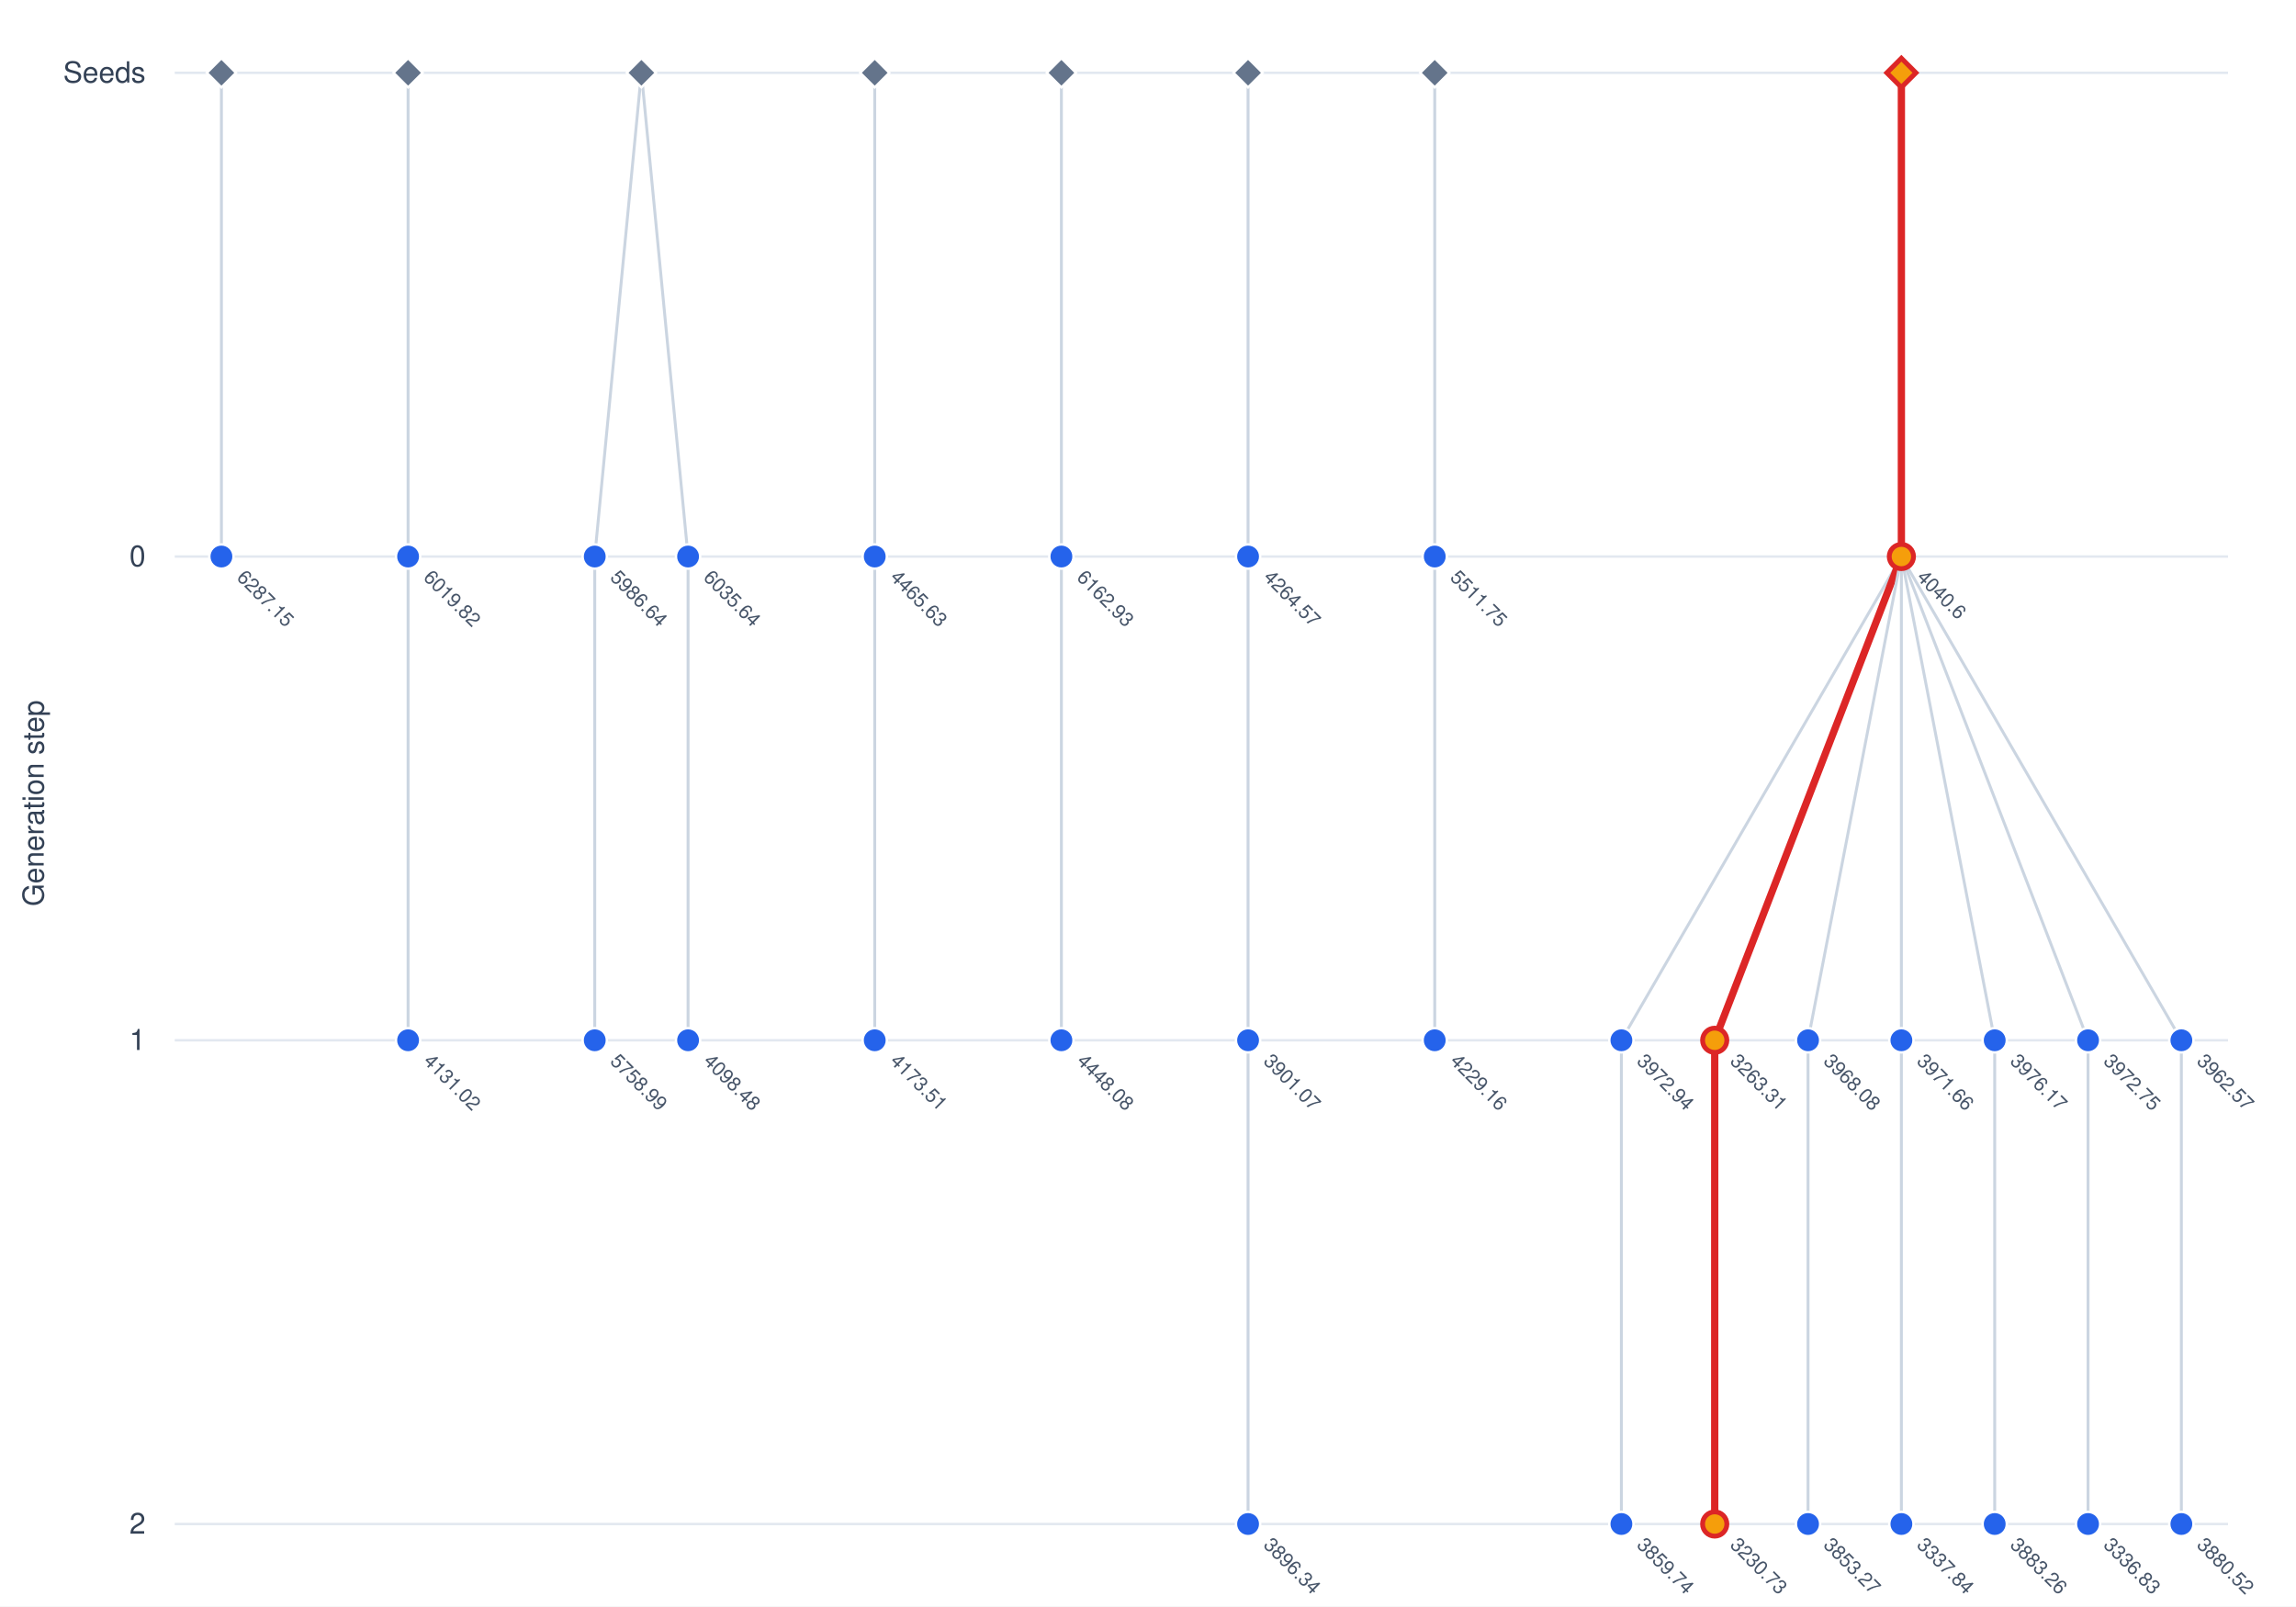
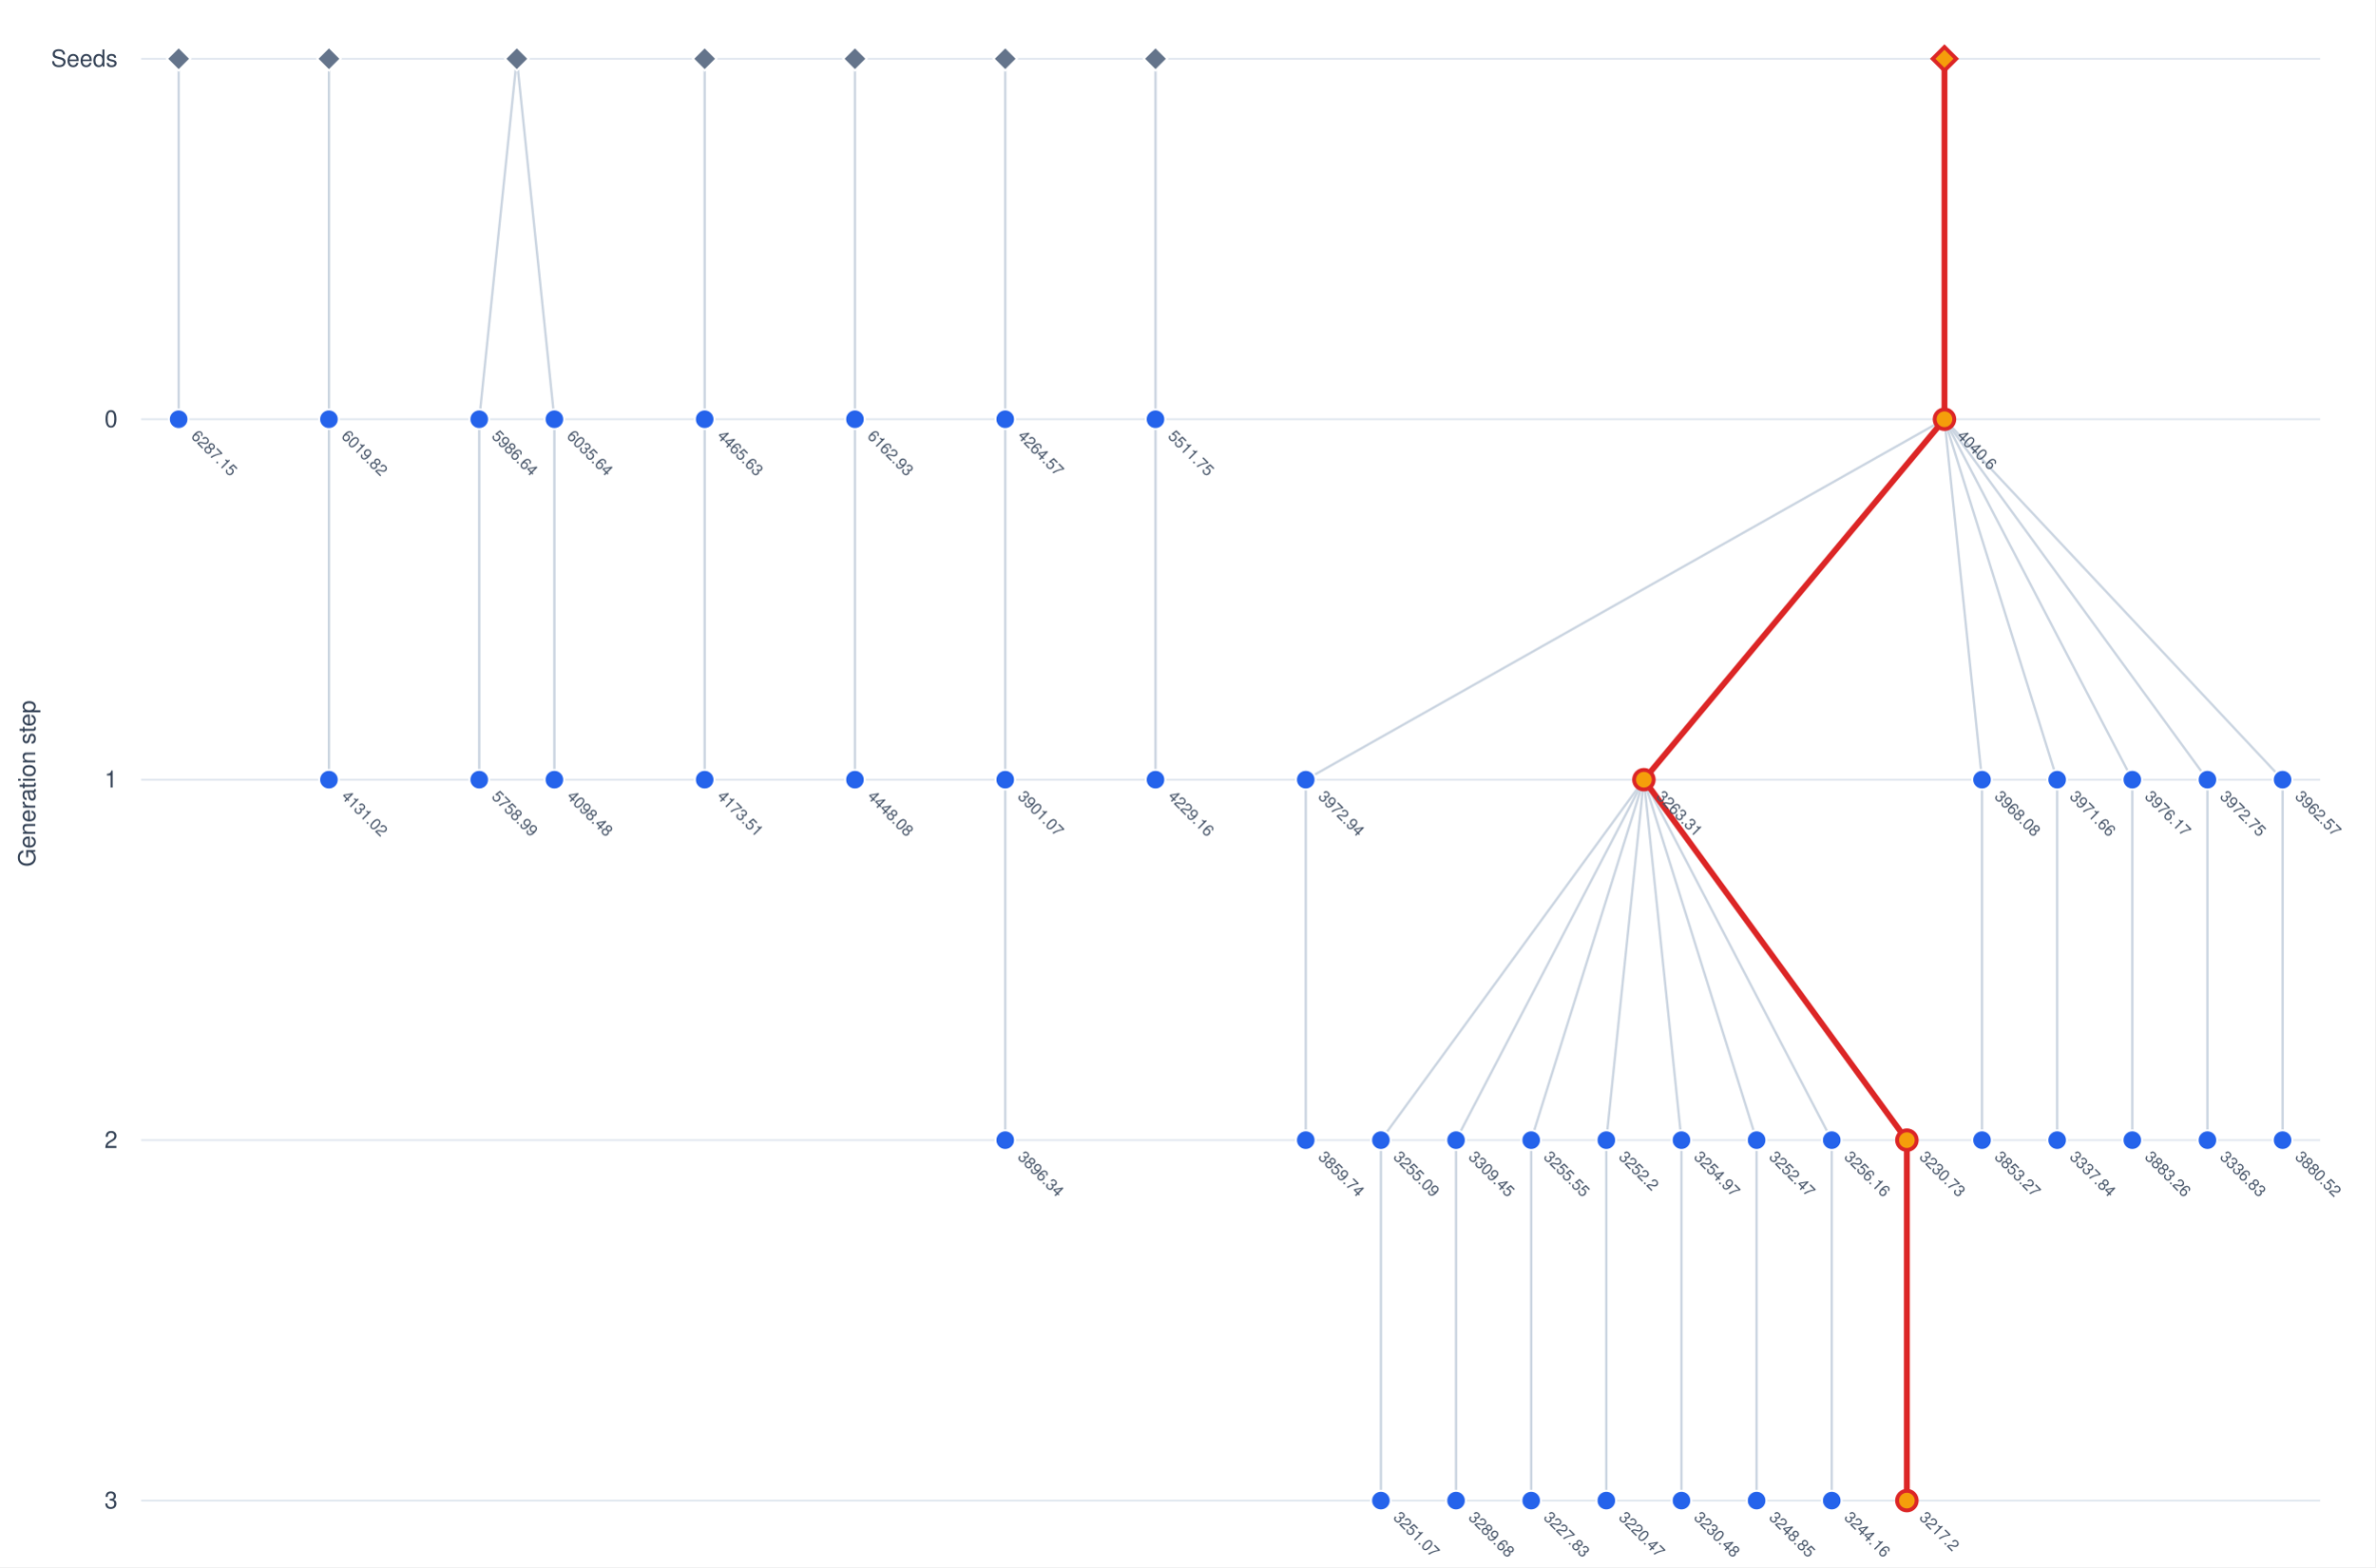
- <svg xmlns="http://www.w3.org/2000/svg" width="946" height="662" viewBox="0 0 946 662">
+ <svg xmlns="http://www.w3.org/2000/svg" width="1212" height="800" viewBox="0 0 1212 800">
  <rect width="100%" height="100%" fill="white" />
  <g font-family="Helvetica,Arial,sans-serif" font-size="12" fill="#334155">
-     <line x1="72" y1="30.00" x2="918" y2="30.00" stroke="#e2e8f0" stroke-width="1" />
+     <line x1="72" y1="30.00" x2="1184" y2="30.00" stroke="#e2e8f0" stroke-width="1" />
    <text x="60" y="34.00" text-anchor="end">Seeds</text>
-     <line x1="72" y1="229.33" x2="918" y2="229.33" stroke="#e2e8f0" stroke-width="1" />
-     <text x="60" y="233.33" text-anchor="end">0</text>
-     <line x1="72" y1="428.67" x2="918" y2="428.67" stroke="#e2e8f0" stroke-width="1" />
-     <text x="60" y="432.67" text-anchor="end">1</text>
-     <line x1="72" y1="628.00" x2="918" y2="628.00" stroke="#e2e8f0" stroke-width="1" />
-     <text x="60" y="632.00" text-anchor="end">2</text>
-     <line x1="360.41" y1="229.33" x2="360.41" y2="428.67" stroke="#cbd5e1" stroke-width="1.2" />
-     <line x1="168.14" y1="229.33" x2="168.14" y2="428.67" stroke="#cbd5e1" stroke-width="1.2" />
-     <line x1="91.23" y1="30.00" x2="91.23" y2="229.33" stroke="#cbd5e1" stroke-width="1.2" />
-     <line x1="168.14" y1="30.00" x2="168.14" y2="229.33" stroke="#cbd5e1" stroke-width="1.2" />
-     <line x1="245.05" y1="229.33" x2="245.05" y2="428.67" stroke="#cbd5e1" stroke-width="1.2" />
-     <line x1="591.14" y1="229.33" x2="591.14" y2="428.67" stroke="#cbd5e1" stroke-width="1.2" />
-     <line x1="264.27" y1="30.00" x2="245.05" y2="229.33" stroke="#cbd5e1" stroke-width="1.2" />
-     <line x1="264.27" y1="30.00" x2="283.50" y2="229.33" stroke="#cbd5e1" stroke-width="1.2" />
-     <line x1="360.41" y1="30.00" x2="360.41" y2="229.33" stroke="#cbd5e1" stroke-width="1.2" />
-     <line x1="437.32" y1="30.00" x2="437.32" y2="229.33" stroke="#cbd5e1" stroke-width="1.2" />
-     <line x1="668.05" y1="428.67" x2="668.05" y2="628.00" stroke="#cbd5e1" stroke-width="1.2" />
-     <line x1="437.32" y1="229.33" x2="437.32" y2="428.67" stroke="#cbd5e1" stroke-width="1.2" />
-     <line x1="706.50" y1="428.67" x2="706.50" y2="628.00" stroke="#dc2626" stroke-width="3" />
-     <line x1="744.95" y1="428.67" x2="744.95" y2="628.00" stroke="#cbd5e1" stroke-width="1.2" />
-     <line x1="783.41" y1="428.67" x2="783.41" y2="628.00" stroke="#cbd5e1" stroke-width="1.2" />
-     <line x1="783.41" y1="229.33" x2="668.05" y2="428.67" stroke="#cbd5e1" stroke-width="1.2" />
-     <line x1="783.41" y1="229.33" x2="706.50" y2="428.67" stroke="#dc2626" stroke-width="3" />
-     <line x1="783.41" y1="229.33" x2="744.95" y2="428.67" stroke="#cbd5e1" stroke-width="1.2" />
-     <line x1="783.41" y1="229.33" x2="783.41" y2="428.67" stroke="#cbd5e1" stroke-width="1.2" />
-     <line x1="783.41" y1="229.33" x2="821.86" y2="428.67" stroke="#cbd5e1" stroke-width="1.2" />
-     <line x1="783.41" y1="229.33" x2="860.32" y2="428.67" stroke="#cbd5e1" stroke-width="1.2" />
-     <line x1="783.41" y1="229.33" x2="898.77" y2="428.67" stroke="#cbd5e1" stroke-width="1.2" />
-     <line x1="514.23" y1="30.00" x2="514.23" y2="229.33" stroke="#cbd5e1" stroke-width="1.2" />
-     <line x1="821.86" y1="428.67" x2="821.86" y2="628.00" stroke="#cbd5e1" stroke-width="1.2" />
-     <line x1="514.23" y1="428.67" x2="514.23" y2="628.00" stroke="#cbd5e1" stroke-width="1.2" />
-     <line x1="860.32" y1="428.67" x2="860.32" y2="628.00" stroke="#cbd5e1" stroke-width="1.2" />
-     <line x1="591.14" y1="30.00" x2="591.14" y2="229.33" stroke="#cbd5e1" stroke-width="1.2" />
-     <line x1="283.50" y1="229.33" x2="283.50" y2="428.67" stroke="#cbd5e1" stroke-width="1.2" />
-     <line x1="514.23" y1="229.33" x2="514.23" y2="428.67" stroke="#cbd5e1" stroke-width="1.2" />
-     <line x1="783.41" y1="30.00" x2="783.41" y2="229.33" stroke="#dc2626" stroke-width="3" />
-     <line x1="898.77" y1="428.67" x2="898.77" y2="628.00" stroke="#cbd5e1" stroke-width="1.2" />
-     <circle cx="360.41" cy="229.33" r="5" fill="#2563eb" stroke="white" stroke-width="1" />
-     <text x="366.41" y="238.33" font-size="8" fill="#475569" transform="rotate(45 366.41 238.33)">4465.63</text>
-     <circle cx="168.14" cy="229.33" r="5" fill="#2563eb" stroke="white" stroke-width="1" />
-     <text x="174.14" y="238.33" font-size="8" fill="#475569" transform="rotate(45 174.14 238.33)">6019.82</text>
-     <circle cx="168.14" cy="428.67" r="5" fill="#2563eb" stroke="white" stroke-width="1" />
-     <text x="174.14" y="437.67" font-size="8" fill="#475569" transform="rotate(45 174.14 437.67)">4131.02</text>
-     <polygon points="91.23,24.00 97.23,30.00 91.23,36.00 85.23,30.00" fill="#64748b" stroke="white" stroke-width="1" />
-     <circle cx="783.41" cy="628.00" r="5" fill="#2563eb" stroke="white" stroke-width="1" />
-     <text x="789.41" y="637.00" font-size="8" fill="#475569" transform="rotate(45 789.41 637.00)">3337.84</text>
-     <polygon points="168.14,24.00 174.14,30.00 168.14,36.00 162.14,30.00" fill="#64748b" stroke="white" stroke-width="1" />
-     <circle cx="860.32" cy="628.00" r="5" fill="#2563eb" stroke="white" stroke-width="1" />
-     <text x="866.32" y="637.00" font-size="8" fill="#475569" transform="rotate(45 866.32 637.00)">3336.83</text>
-     <circle cx="245.05" cy="229.33" r="5" fill="#2563eb" stroke="white" stroke-width="1" />
-     <text x="251.05" y="238.33" font-size="8" fill="#475569" transform="rotate(45 251.05 238.33)">5986.64</text>
-     <circle cx="591.14" cy="229.33" r="5" fill="#2563eb" stroke="white" stroke-width="1" />
-     <text x="597.14" y="238.33" font-size="8" fill="#475569" transform="rotate(45 597.14 238.33)">5511.75</text>
-     <circle cx="668.05" cy="628.00" r="5" fill="#2563eb" stroke="white" stroke-width="1" />
-     <text x="674.05" y="637.00" font-size="8" fill="#475569" transform="rotate(45 674.05 637.00)">3859.74</text>
-     <polygon points="264.27,24.00 270.27,30.00 264.27,36.00 258.27,30.00" fill="#64748b" stroke="white" stroke-width="1" />
-     <circle cx="283.50" cy="428.67" r="5" fill="#2563eb" stroke="white" stroke-width="1" />
-     <text x="289.50" y="437.67" font-size="8" fill="#475569" transform="rotate(45 289.50 437.67)">4098.48</text>
-     <polygon points="360.41,24.00 366.41,30.00 360.41,36.00 354.41,30.00" fill="#64748b" stroke="white" stroke-width="1" />
-     <circle cx="821.86" cy="628.00" r="5" fill="#2563eb" stroke="white" stroke-width="1" />
-     <text x="827.86" y="637.00" font-size="8" fill="#475569" transform="rotate(45 827.86 637.00)">3883.26</text>
-     <polygon points="437.32,24.00 443.32,30.00 437.32,36.00 431.32,30.00" fill="#64748b" stroke="white" stroke-width="1" />
-     <circle cx="360.41" cy="428.67" r="5" fill="#2563eb" stroke="white" stroke-width="1" />
-     <text x="366.41" y="437.67" font-size="8" fill="#475569" transform="rotate(45 366.41 437.67)">4173.51</text>
-     <circle cx="668.05" cy="428.67" r="5" fill="#2563eb" stroke="white" stroke-width="1" />
-     <text x="674.05" y="437.67" font-size="8" fill="#475569" transform="rotate(45 674.05 437.67)">3972.94</text>
-     <circle cx="898.77" cy="628.00" r="5" fill="#2563eb" stroke="white" stroke-width="1" />
-     <text x="904.77" y="637.00" font-size="8" fill="#475569" transform="rotate(45 904.77 637.00)">3880.52</text>
-     <circle cx="437.32" cy="229.33" r="5" fill="#2563eb" stroke="white" stroke-width="1" />
-     <text x="443.32" y="238.33" font-size="8" fill="#475569" transform="rotate(45 443.32 238.33)">6162.93</text>
-     <circle cx="706.50" cy="428.67" r="5" fill="#f59e0b" stroke="#dc2626" stroke-width="2" />
-     <text x="712.50" y="437.67" font-size="8" fill="#475569" transform="rotate(45 712.50 437.67)">3263.31</text>
-     <circle cx="744.95" cy="428.67" r="5" fill="#2563eb" stroke="white" stroke-width="1" />
-     <text x="750.95" y="437.67" font-size="8" fill="#475569" transform="rotate(45 750.95 437.67)">3968.08</text>
-     <circle cx="783.41" cy="428.67" r="5" fill="#2563eb" stroke="white" stroke-width="1" />
-     <text x="789.41" y="437.67" font-size="8" fill="#475569" transform="rotate(45 789.41 437.67)">3971.66</text>
-     <circle cx="744.95" cy="628.00" r="5" fill="#2563eb" stroke="white" stroke-width="1" />
-     <text x="750.95" y="637.00" font-size="8" fill="#475569" transform="rotate(45 750.95 637.00)">3853.27</text>
-     <circle cx="783.41" cy="229.33" r="5" fill="#f59e0b" stroke="#dc2626" stroke-width="2" />
-     <text x="789.41" y="238.33" font-size="8" fill="#475569" transform="rotate(45 789.41 238.33)">4040.6</text>
-     <polygon points="514.23,24.00 520.23,30.00 514.23,36.00 508.23,30.00" fill="#64748b" stroke="white" stroke-width="1" />
-     <circle cx="821.86" cy="428.67" r="5" fill="#2563eb" stroke="white" stroke-width="1" />
-     <text x="827.86" y="437.67" font-size="8" fill="#475569" transform="rotate(45 827.86 437.67)">3976.17</text>
-     <circle cx="514.23" cy="428.67" r="5" fill="#2563eb" stroke="white" stroke-width="1" />
-     <text x="520.23" y="437.67" font-size="8" fill="#475569" transform="rotate(45 520.23 437.67)">3901.07</text>
-     <circle cx="860.32" cy="428.67" r="5" fill="#2563eb" stroke="white" stroke-width="1" />
-     <text x="866.32" y="437.67" font-size="8" fill="#475569" transform="rotate(45 866.32 437.67)">3972.75</text>
-     <polygon points="591.14,24.00 597.14,30.00 591.14,36.00 585.14,30.00" fill="#64748b" stroke="white" stroke-width="1" />
-     <circle cx="91.23" cy="229.33" r="5" fill="#2563eb" stroke="white" stroke-width="1" />
-     <text x="97.23" y="238.33" font-size="8" fill="#475569" transform="rotate(45 97.23 238.33)">6287.15</text>
-     <circle cx="591.14" cy="428.67" r="5" fill="#2563eb" stroke="white" stroke-width="1" />
-     <text x="597.14" y="437.67" font-size="8" fill="#475569" transform="rotate(45 597.14 437.67)">4229.16</text>
-     <circle cx="283.50" cy="229.33" r="5" fill="#2563eb" stroke="white" stroke-width="1" />
-     <text x="289.50" y="238.33" font-size="8" fill="#475569" transform="rotate(45 289.50 238.33)">6035.64</text>
-     <circle cx="437.32" cy="428.67" r="5" fill="#2563eb" stroke="white" stroke-width="1" />
-     <text x="443.32" y="437.67" font-size="8" fill="#475569" transform="rotate(45 443.32 437.67)">4448.08</text>
-     <circle cx="245.05" cy="428.67" r="5" fill="#2563eb" stroke="white" stroke-width="1" />
-     <text x="251.05" y="437.67" font-size="8" fill="#475569" transform="rotate(45 251.05 437.67)">5758.99</text>
-     <circle cx="514.23" cy="628.00" r="5" fill="#2563eb" stroke="white" stroke-width="1" />
-     <text x="520.23" y="637.00" font-size="8" fill="#475569" transform="rotate(45 520.23 637.00)">3896.34</text>
-     <circle cx="514.23" cy="229.33" r="5" fill="#2563eb" stroke="white" stroke-width="1" />
-     <text x="520.23" y="238.33" font-size="8" fill="#475569" transform="rotate(45 520.23 238.33)">4264.57</text>
-     <circle cx="706.50" cy="628.00" r="5" fill="#f59e0b" stroke="#dc2626" stroke-width="2" />
-     <text x="712.50" y="637.00" font-size="8" fill="#475569" transform="rotate(45 712.50 637.00)">3230.73</text>
-     <polygon points="783.41,24.00 789.41,30.00 783.41,36.00 777.41,30.00" fill="#f59e0b" stroke="#dc2626" stroke-width="2" />
-     <circle cx="898.77" cy="428.67" r="5" fill="#2563eb" stroke="white" stroke-width="1" />
-     <text x="904.77" y="437.67" font-size="8" fill="#475569" transform="rotate(45 904.77 437.67)">3962.57</text>
-     <text x="18" y="331.00" text-anchor="middle" transform="rotate(-90 18 331.00)">Generation step</text>
+     <line x1="72" y1="214.00" x2="1184" y2="214.00" stroke="#e2e8f0" stroke-width="1" />
+     <text x="60" y="218.00" text-anchor="end">0</text>
+     <line x1="72" y1="398.00" x2="1184" y2="398.00" stroke="#e2e8f0" stroke-width="1" />
+     <text x="60" y="402.00" text-anchor="end">1</text>
+     <line x1="72" y1="582.00" x2="1184" y2="582.00" stroke="#e2e8f0" stroke-width="1" />
+     <text x="60" y="586.00" text-anchor="end">2</text>
+     <line x1="72" y1="766.00" x2="1184" y2="766.00" stroke="#e2e8f0" stroke-width="1" />
+     <text x="60" y="770.00" text-anchor="end">3</text>
+     <line x1="359.59" y1="214.00" x2="359.59" y2="398.00" stroke="#cbd5e1" stroke-width="1.2" />
+     <line x1="167.86" y1="214.00" x2="167.86" y2="398.00" stroke="#cbd5e1" stroke-width="1.2" />
+     <line x1="704.69" y1="582.00" x2="704.69" y2="766.00" stroke="#cbd5e1" stroke-width="1.2" />
+     <line x1="91.17" y1="30.00" x2="91.17" y2="214.00" stroke="#cbd5e1" stroke-width="1.2" />
+     <line x1="167.86" y1="30.00" x2="167.86" y2="214.00" stroke="#cbd5e1" stroke-width="1.2" />
+     <line x1="244.55" y1="214.00" x2="244.55" y2="398.00" stroke="#cbd5e1" stroke-width="1.2" />
+     <line x1="589.66" y1="214.00" x2="589.66" y2="398.00" stroke="#cbd5e1" stroke-width="1.2" />
+     <line x1="263.72" y1="30.00" x2="244.55" y2="214.00" stroke="#cbd5e1" stroke-width="1.2" />
+     <line x1="263.72" y1="30.00" x2="282.90" y2="214.00" stroke="#cbd5e1" stroke-width="1.2" />
+     <line x1="359.59" y1="30.00" x2="359.59" y2="214.00" stroke="#cbd5e1" stroke-width="1.2" />
+     <line x1="743.03" y1="582.00" x2="743.03" y2="766.00" stroke="#cbd5e1" stroke-width="1.2" />
+     <line x1="781.38" y1="582.00" x2="781.38" y2="766.00" stroke="#cbd5e1" stroke-width="1.2" />
+     <line x1="436.28" y1="30.00" x2="436.28" y2="214.00" stroke="#cbd5e1" stroke-width="1.2" />
+     <line x1="666.34" y1="398.00" x2="666.34" y2="582.00" stroke="#cbd5e1" stroke-width="1.2" />
+     <line x1="436.28" y1="214.00" x2="436.28" y2="398.00" stroke="#cbd5e1" stroke-width="1.2" />
+     <line x1="838.90" y1="398.00" x2="704.69" y2="582.00" stroke="#cbd5e1" stroke-width="1.2" />
+     <line x1="838.90" y1="398.00" x2="743.03" y2="582.00" stroke="#cbd5e1" stroke-width="1.2" />
+     <line x1="838.90" y1="398.00" x2="781.38" y2="582.00" stroke="#cbd5e1" stroke-width="1.2" />
+     <line x1="838.90" y1="398.00" x2="819.72" y2="582.00" stroke="#cbd5e1" stroke-width="1.2" />
+     <line x1="838.90" y1="398.00" x2="858.07" y2="582.00" stroke="#cbd5e1" stroke-width="1.2" />
+     <line x1="838.90" y1="398.00" x2="896.41" y2="582.00" stroke="#cbd5e1" stroke-width="1.2" />
+     <line x1="838.90" y1="398.00" x2="934.76" y2="582.00" stroke="#cbd5e1" stroke-width="1.2" />
+     <line x1="838.90" y1="398.00" x2="973.10" y2="582.00" stroke="#dc2626" stroke-width="3" />
+     <line x1="1011.45" y1="398.00" x2="1011.45" y2="582.00" stroke="#cbd5e1" stroke-width="1.2" />
+     <line x1="819.72" y1="582.00" x2="819.72" y2="766.00" stroke="#cbd5e1" stroke-width="1.2" />
+     <line x1="1049.79" y1="398.00" x2="1049.79" y2="582.00" stroke="#cbd5e1" stroke-width="1.2" />
+     <line x1="858.07" y1="582.00" x2="858.07" y2="766.00" stroke="#cbd5e1" stroke-width="1.2" />
+     <line x1="992.28" y1="214.00" x2="666.34" y2="398.00" stroke="#cbd5e1" stroke-width="1.2" />
+     <line x1="992.28" y1="214.00" x2="838.90" y2="398.00" stroke="#dc2626" stroke-width="3" />
+     <line x1="992.28" y1="214.00" x2="1011.45" y2="398.00" stroke="#cbd5e1" stroke-width="1.2" />
+     <line x1="992.28" y1="214.00" x2="1049.79" y2="398.00" stroke="#cbd5e1" stroke-width="1.2" />
+     <line x1="992.28" y1="214.00" x2="1088.14" y2="398.00" stroke="#cbd5e1" stroke-width="1.2" />
+     <line x1="992.28" y1="214.00" x2="1126.48" y2="398.00" stroke="#cbd5e1" stroke-width="1.2" />
+     <line x1="992.28" y1="214.00" x2="1164.83" y2="398.00" stroke="#cbd5e1" stroke-width="1.2" />
+     <line x1="512.97" y1="30.00" x2="512.97" y2="214.00" stroke="#cbd5e1" stroke-width="1.2" />
+     <line x1="1088.14" y1="398.00" x2="1088.14" y2="582.00" stroke="#cbd5e1" stroke-width="1.2" />
+     <line x1="512.97" y1="398.00" x2="512.97" y2="582.00" stroke="#cbd5e1" stroke-width="1.2" />
+     <line x1="896.41" y1="582.00" x2="896.41" y2="766.00" stroke="#cbd5e1" stroke-width="1.2" />
+     <line x1="1126.48" y1="398.00" x2="1126.48" y2="582.00" stroke="#cbd5e1" stroke-width="1.2" />
+     <line x1="589.66" y1="30.00" x2="589.66" y2="214.00" stroke="#cbd5e1" stroke-width="1.2" />
+     <line x1="282.90" y1="214.00" x2="282.90" y2="398.00" stroke="#cbd5e1" stroke-width="1.2" />
+     <line x1="934.76" y1="582.00" x2="934.76" y2="766.00" stroke="#cbd5e1" stroke-width="1.2" />
+     <line x1="512.97" y1="214.00" x2="512.97" y2="398.00" stroke="#cbd5e1" stroke-width="1.2" />
+     <line x1="973.10" y1="582.00" x2="973.10" y2="766.00" stroke="#dc2626" stroke-width="3" />
+     <line x1="992.28" y1="30.00" x2="992.28" y2="214.00" stroke="#dc2626" stroke-width="3" />
+     <line x1="1164.83" y1="398.00" x2="1164.83" y2="582.00" stroke="#cbd5e1" stroke-width="1.2" />
+     <circle cx="359.59" cy="214.00" r="5" fill="#2563eb" stroke="white" stroke-width="1" />
+     <text x="365.59" y="223.00" font-size="8" fill="#475569" transform="rotate(45 365.59 223.00)">4465.63</text>
+     <circle cx="167.86" cy="214.00" r="5" fill="#2563eb" stroke="white" stroke-width="1" />
+     <text x="173.86" y="223.00" font-size="8" fill="#475569" transform="rotate(45 173.86 223.00)">6019.82</text>
+     <circle cx="704.69" cy="582.00" r="5" fill="#2563eb" stroke="white" stroke-width="1" />
+     <text x="710.69" y="591.00" font-size="8" fill="#475569" transform="rotate(45 710.69 591.00)">3255.09</text>
+     <circle cx="167.86" cy="398.00" r="5" fill="#2563eb" stroke="white" stroke-width="1" />
+     <text x="173.86" y="407.00" font-size="8" fill="#475569" transform="rotate(45 173.86 407.00)">4131.02</text>
+     <polygon points="91.17,24.00 97.17,30.00 91.17,36.00 85.17,30.00" fill="#64748b" stroke="white" stroke-width="1" />
+     <circle cx="1049.79" cy="582.00" r="5" fill="#2563eb" stroke="white" stroke-width="1" />
+     <text x="1055.79" y="591.00" font-size="8" fill="#475569" transform="rotate(45 1055.79 591.00)">3337.84</text>
+     <polygon points="167.86,24.00 173.86,30.00 167.86,36.00 161.86,30.00" fill="#64748b" stroke="white" stroke-width="1" />
+     <circle cx="1126.48" cy="582.00" r="5" fill="#2563eb" stroke="white" stroke-width="1" />
+     <text x="1132.48" y="591.00" font-size="8" fill="#475569" transform="rotate(45 1132.48 591.00)">3336.83</text>
+     <circle cx="244.55" cy="214.00" r="5" fill="#2563eb" stroke="white" stroke-width="1" />
+     <text x="250.55" y="223.00" font-size="8" fill="#475569" transform="rotate(45 250.55 223.00)">5986.64</text>
+     <circle cx="934.76" cy="766.00" r="5" fill="#2563eb" stroke="white" stroke-width="1" />
+     <text x="940.76" y="775.00" font-size="8" fill="#475569" transform="rotate(45 940.76 775.00)">3244.16</text>
+     <circle cx="589.66" cy="214.00" r="5" fill="#2563eb" stroke="white" stroke-width="1" />
+     <text x="595.66" y="223.00" font-size="8" fill="#475569" transform="rotate(45 595.66 223.00)">5511.75</text>
+     <circle cx="666.34" cy="582.00" r="5" fill="#2563eb" stroke="white" stroke-width="1" />
+     <text x="672.34" y="591.00" font-size="8" fill="#475569" transform="rotate(45 672.34 591.00)">3859.74</text>
+     <circle cx="743.03" cy="766.00" r="5" fill="#2563eb" stroke="white" stroke-width="1" />
+     <text x="749.03" y="775.00" font-size="8" fill="#475569" transform="rotate(45 749.03 775.00)">3289.68</text>
+     <polygon points="263.72,24.00 269.72,30.00 263.72,36.00 257.72,30.00" fill="#64748b" stroke="white" stroke-width="1" />
+     <circle cx="282.90" cy="398.00" r="5" fill="#2563eb" stroke="white" stroke-width="1" />
+     <text x="288.90" y="407.00" font-size="8" fill="#475569" transform="rotate(45 288.90 407.00)">4098.48</text>
+     <polygon points="359.59,24.00 365.59,30.00 359.59,36.00 353.59,30.00" fill="#64748b" stroke="white" stroke-width="1" />
+     <circle cx="743.03" cy="582.00" r="5" fill="#2563eb" stroke="white" stroke-width="1" />
+     <text x="749.03" y="591.00" font-size="8" fill="#475569" transform="rotate(45 749.03 591.00)">3309.45</text>
+     <circle cx="781.38" cy="582.00" r="5" fill="#2563eb" stroke="white" stroke-width="1" />
+     <text x="787.38" y="591.00" font-size="8" fill="#475569" transform="rotate(45 787.38 591.00)">3255.55</text>
+     <circle cx="1088.14" cy="582.00" r="5" fill="#2563eb" stroke="white" stroke-width="1" />
+     <text x="1094.14" y="591.00" font-size="8" fill="#475569" transform="rotate(45 1094.14 591.00)">3883.26</text>
+     <polygon points="436.28,24.00 442.28,30.00 436.28,36.00 430.28,30.00" fill="#64748b" stroke="white" stroke-width="1" />
+     <circle cx="359.59" cy="398.00" r="5" fill="#2563eb" stroke="white" stroke-width="1" />
+     <text x="365.59" y="407.00" font-size="8" fill="#475569" transform="rotate(45 365.59 407.00)">4173.51</text>
+     <circle cx="666.34" cy="398.00" r="5" fill="#2563eb" stroke="white" stroke-width="1" />
+     <text x="672.34" y="407.00" font-size="8" fill="#475569" transform="rotate(45 672.34 407.00)">3972.94</text>
+     <circle cx="1164.83" cy="582.00" r="5" fill="#2563eb" stroke="white" stroke-width="1" />
+     <text x="1170.83" y="591.00" font-size="8" fill="#475569" transform="rotate(45 1170.83 591.00)">3880.52</text>
+     <circle cx="436.28" cy="214.00" r="5" fill="#2563eb" stroke="white" stroke-width="1" />
+     <text x="442.28" y="223.00" font-size="8" fill="#475569" transform="rotate(45 442.28 223.00)">6162.93</text>
+     <circle cx="838.90" cy="398.00" r="5" fill="#f59e0b" stroke="#dc2626" stroke-width="2" />
+     <text x="844.90" y="407.00" font-size="8" fill="#475569" transform="rotate(45 844.90 407.00)">3263.31</text>
+     <circle cx="1011.45" cy="398.00" r="5" fill="#2563eb" stroke="white" stroke-width="1" />
+     <text x="1017.45" y="407.00" font-size="8" fill="#475569" transform="rotate(45 1017.45 407.00)">3968.08</text>
+     <circle cx="819.72" cy="582.00" r="5" fill="#2563eb" stroke="white" stroke-width="1" />
+     <text x="825.72" y="591.00" font-size="8" fill="#475569" transform="rotate(45 825.72 591.00)">3252.2</text>
+     <circle cx="1049.79" cy="398.00" r="5" fill="#2563eb" stroke="white" stroke-width="1" />
+     <text x="1055.79" y="407.00" font-size="8" fill="#475569" transform="rotate(45 1055.79 407.00)">3971.66</text>
+     <circle cx="858.07" cy="582.00" r="5" fill="#2563eb" stroke="white" stroke-width="1" />
+     <text x="864.07" y="591.00" font-size="8" fill="#475569" transform="rotate(45 864.07 591.00)">3254.97</text>
+     <circle cx="704.69" cy="766.00" r="5" fill="#2563eb" stroke="white" stroke-width="1" />
+     <text x="710.69" y="775.00" font-size="8" fill="#475569" transform="rotate(45 710.69 775.00)">3251.07</text>
+     <circle cx="1011.45" cy="582.00" r="5" fill="#2563eb" stroke="white" stroke-width="1" />
+     <text x="1017.45" y="591.00" font-size="8" fill="#475569" transform="rotate(45 1017.45 591.00)">3853.27</text>
+     <circle cx="992.28" cy="214.00" r="5" fill="#f59e0b" stroke="#dc2626" stroke-width="2" />
+     <text x="998.28" y="223.00" font-size="8" fill="#475569" transform="rotate(45 998.28 223.00)">4040.6</text>
+     <polygon points="512.97,24.00 518.97,30.00 512.97,36.00 506.97,30.00" fill="#64748b" stroke="white" stroke-width="1" />
+     <circle cx="1088.14" cy="398.00" r="5" fill="#2563eb" stroke="white" stroke-width="1" />
+     <text x="1094.14" y="407.00" font-size="8" fill="#475569" transform="rotate(45 1094.14 407.00)">3976.17</text>
+     <circle cx="973.10" cy="766.00" r="5" fill="#f59e0b" stroke="#dc2626" stroke-width="2" />
+     <text x="979.10" y="775.00" font-size="8" fill="#475569" transform="rotate(45 979.10 775.00)">3217.2</text>
+     <circle cx="512.97" cy="398.00" r="5" fill="#2563eb" stroke="white" stroke-width="1" />
+     <text x="518.97" y="407.00" font-size="8" fill="#475569" transform="rotate(45 518.97 407.00)">3901.07</text>
+     <circle cx="896.41" cy="766.00" r="5" fill="#2563eb" stroke="white" stroke-width="1" />
+     <text x="902.41" y="775.00" font-size="8" fill="#475569" transform="rotate(45 902.41 775.00)">3248.85</text>
+     <circle cx="896.41" cy="582.00" r="5" fill="#2563eb" stroke="white" stroke-width="1" />
+     <text x="902.41" y="591.00" font-size="8" fill="#475569" transform="rotate(45 902.41 591.00)">3252.47</text>
+     <circle cx="1126.48" cy="398.00" r="5" fill="#2563eb" stroke="white" stroke-width="1" />
+     <text x="1132.48" y="407.00" font-size="8" fill="#475569" transform="rotate(45 1132.48 407.00)">3972.75</text>
+     <polygon points="589.66,24.00 595.66,30.00 589.66,36.00 583.66,30.00" fill="#64748b" stroke="white" stroke-width="1" />
+     <circle cx="819.72" cy="766.00" r="5" fill="#2563eb" stroke="white" stroke-width="1" />
+     <text x="825.72" y="775.00" font-size="8" fill="#475569" transform="rotate(45 825.72 775.00)">3220.47</text>
+     <circle cx="858.07" cy="766.00" r="5" fill="#2563eb" stroke="white" stroke-width="1" />
+     <text x="864.07" y="775.00" font-size="8" fill="#475569" transform="rotate(45 864.07 775.00)">3230.48</text>
+     <circle cx="91.17" cy="214.00" r="5" fill="#2563eb" stroke="white" stroke-width="1" />
+     <text x="97.17" y="223.00" font-size="8" fill="#475569" transform="rotate(45 97.17 223.00)">6287.15</text>
+     <circle cx="781.38" cy="766.00" r="5" fill="#2563eb" stroke="white" stroke-width="1" />
+     <text x="787.38" y="775.00" font-size="8" fill="#475569" transform="rotate(45 787.38 775.00)">3227.83</text>
+     <circle cx="589.66" cy="398.00" r="5" fill="#2563eb" stroke="white" stroke-width="1" />
+     <text x="595.66" y="407.00" font-size="8" fill="#475569" transform="rotate(45 595.66 407.00)">4229.16</text>
+     <circle cx="282.90" cy="214.00" r="5" fill="#2563eb" stroke="white" stroke-width="1" />
+     <text x="288.90" y="223.00" font-size="8" fill="#475569" transform="rotate(45 288.90 223.00)">6035.64</text>
+     <circle cx="436.28" cy="398.00" r="5" fill="#2563eb" stroke="white" stroke-width="1" />
+     <text x="442.28" y="407.00" font-size="8" fill="#475569" transform="rotate(45 442.28 407.00)">4448.08</text>
+     <circle cx="934.76" cy="582.00" r="5" fill="#2563eb" stroke="white" stroke-width="1" />
+     <text x="940.76" y="591.00" font-size="8" fill="#475569" transform="rotate(45 940.76 591.00)">3256.16</text>
+     <circle cx="244.55" cy="398.00" r="5" fill="#2563eb" stroke="white" stroke-width="1" />
+     <text x="250.55" y="407.00" font-size="8" fill="#475569" transform="rotate(45 250.55 407.00)">5758.99</text>
+     <circle cx="512.97" cy="582.00" r="5" fill="#2563eb" stroke="white" stroke-width="1" />
+     <text x="518.97" y="591.00" font-size="8" fill="#475569" transform="rotate(45 518.97 591.00)">3896.34</text>
+     <circle cx="512.97" cy="214.00" r="5" fill="#2563eb" stroke="white" stroke-width="1" />
+     <text x="518.97" y="223.00" font-size="8" fill="#475569" transform="rotate(45 518.97 223.00)">4264.57</text>
+     <circle cx="973.10" cy="582.00" r="5" fill="#f59e0b" stroke="#dc2626" stroke-width="2" />
+     <text x="979.10" y="591.00" font-size="8" fill="#475569" transform="rotate(45 979.10 591.00)">3230.73</text>
+     <polygon points="992.28,24.00 998.28,30.00 992.28,36.00 986.28,30.00" fill="#f59e0b" stroke="#dc2626" stroke-width="2" />
+     <circle cx="1164.83" cy="398.00" r="5" fill="#2563eb" stroke="white" stroke-width="1" />
+     <text x="1170.83" y="407.00" font-size="8" fill="#475569" transform="rotate(45 1170.83 407.00)">3962.57</text>
+     <text x="18" y="400.00" text-anchor="middle" transform="rotate(-90 18 400.00)">Generation step</text>
  </g>
</svg>
